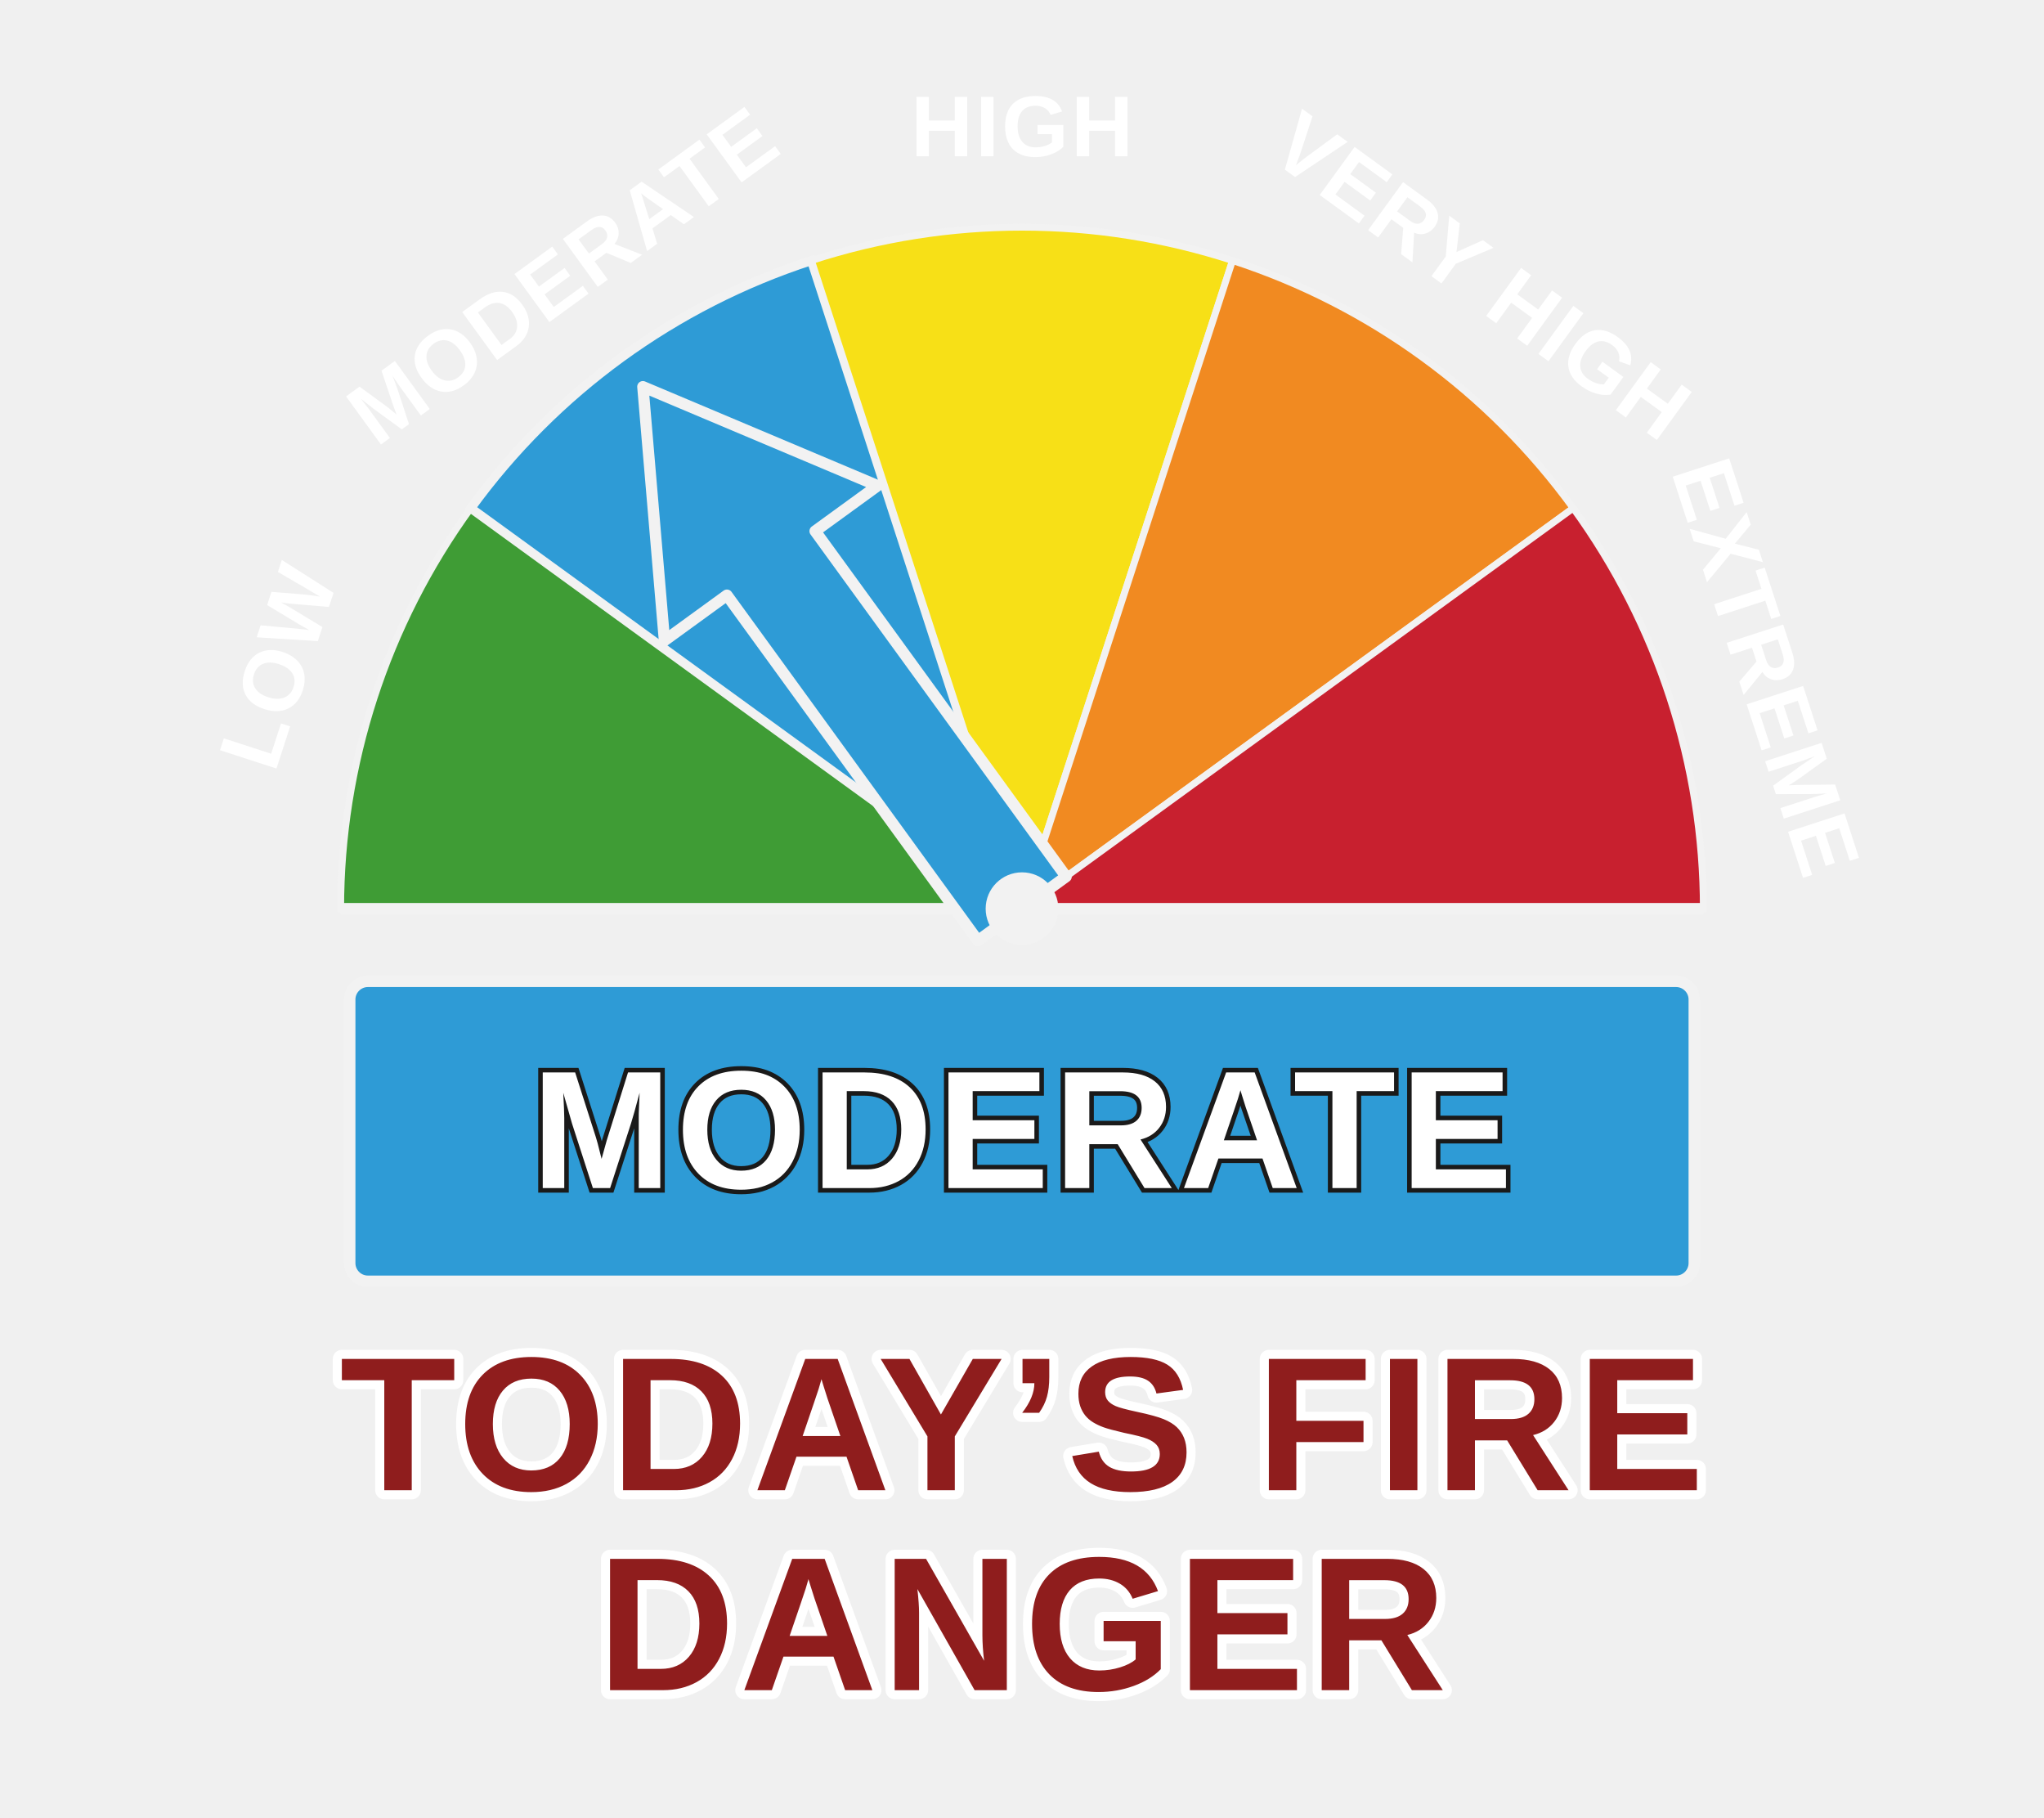
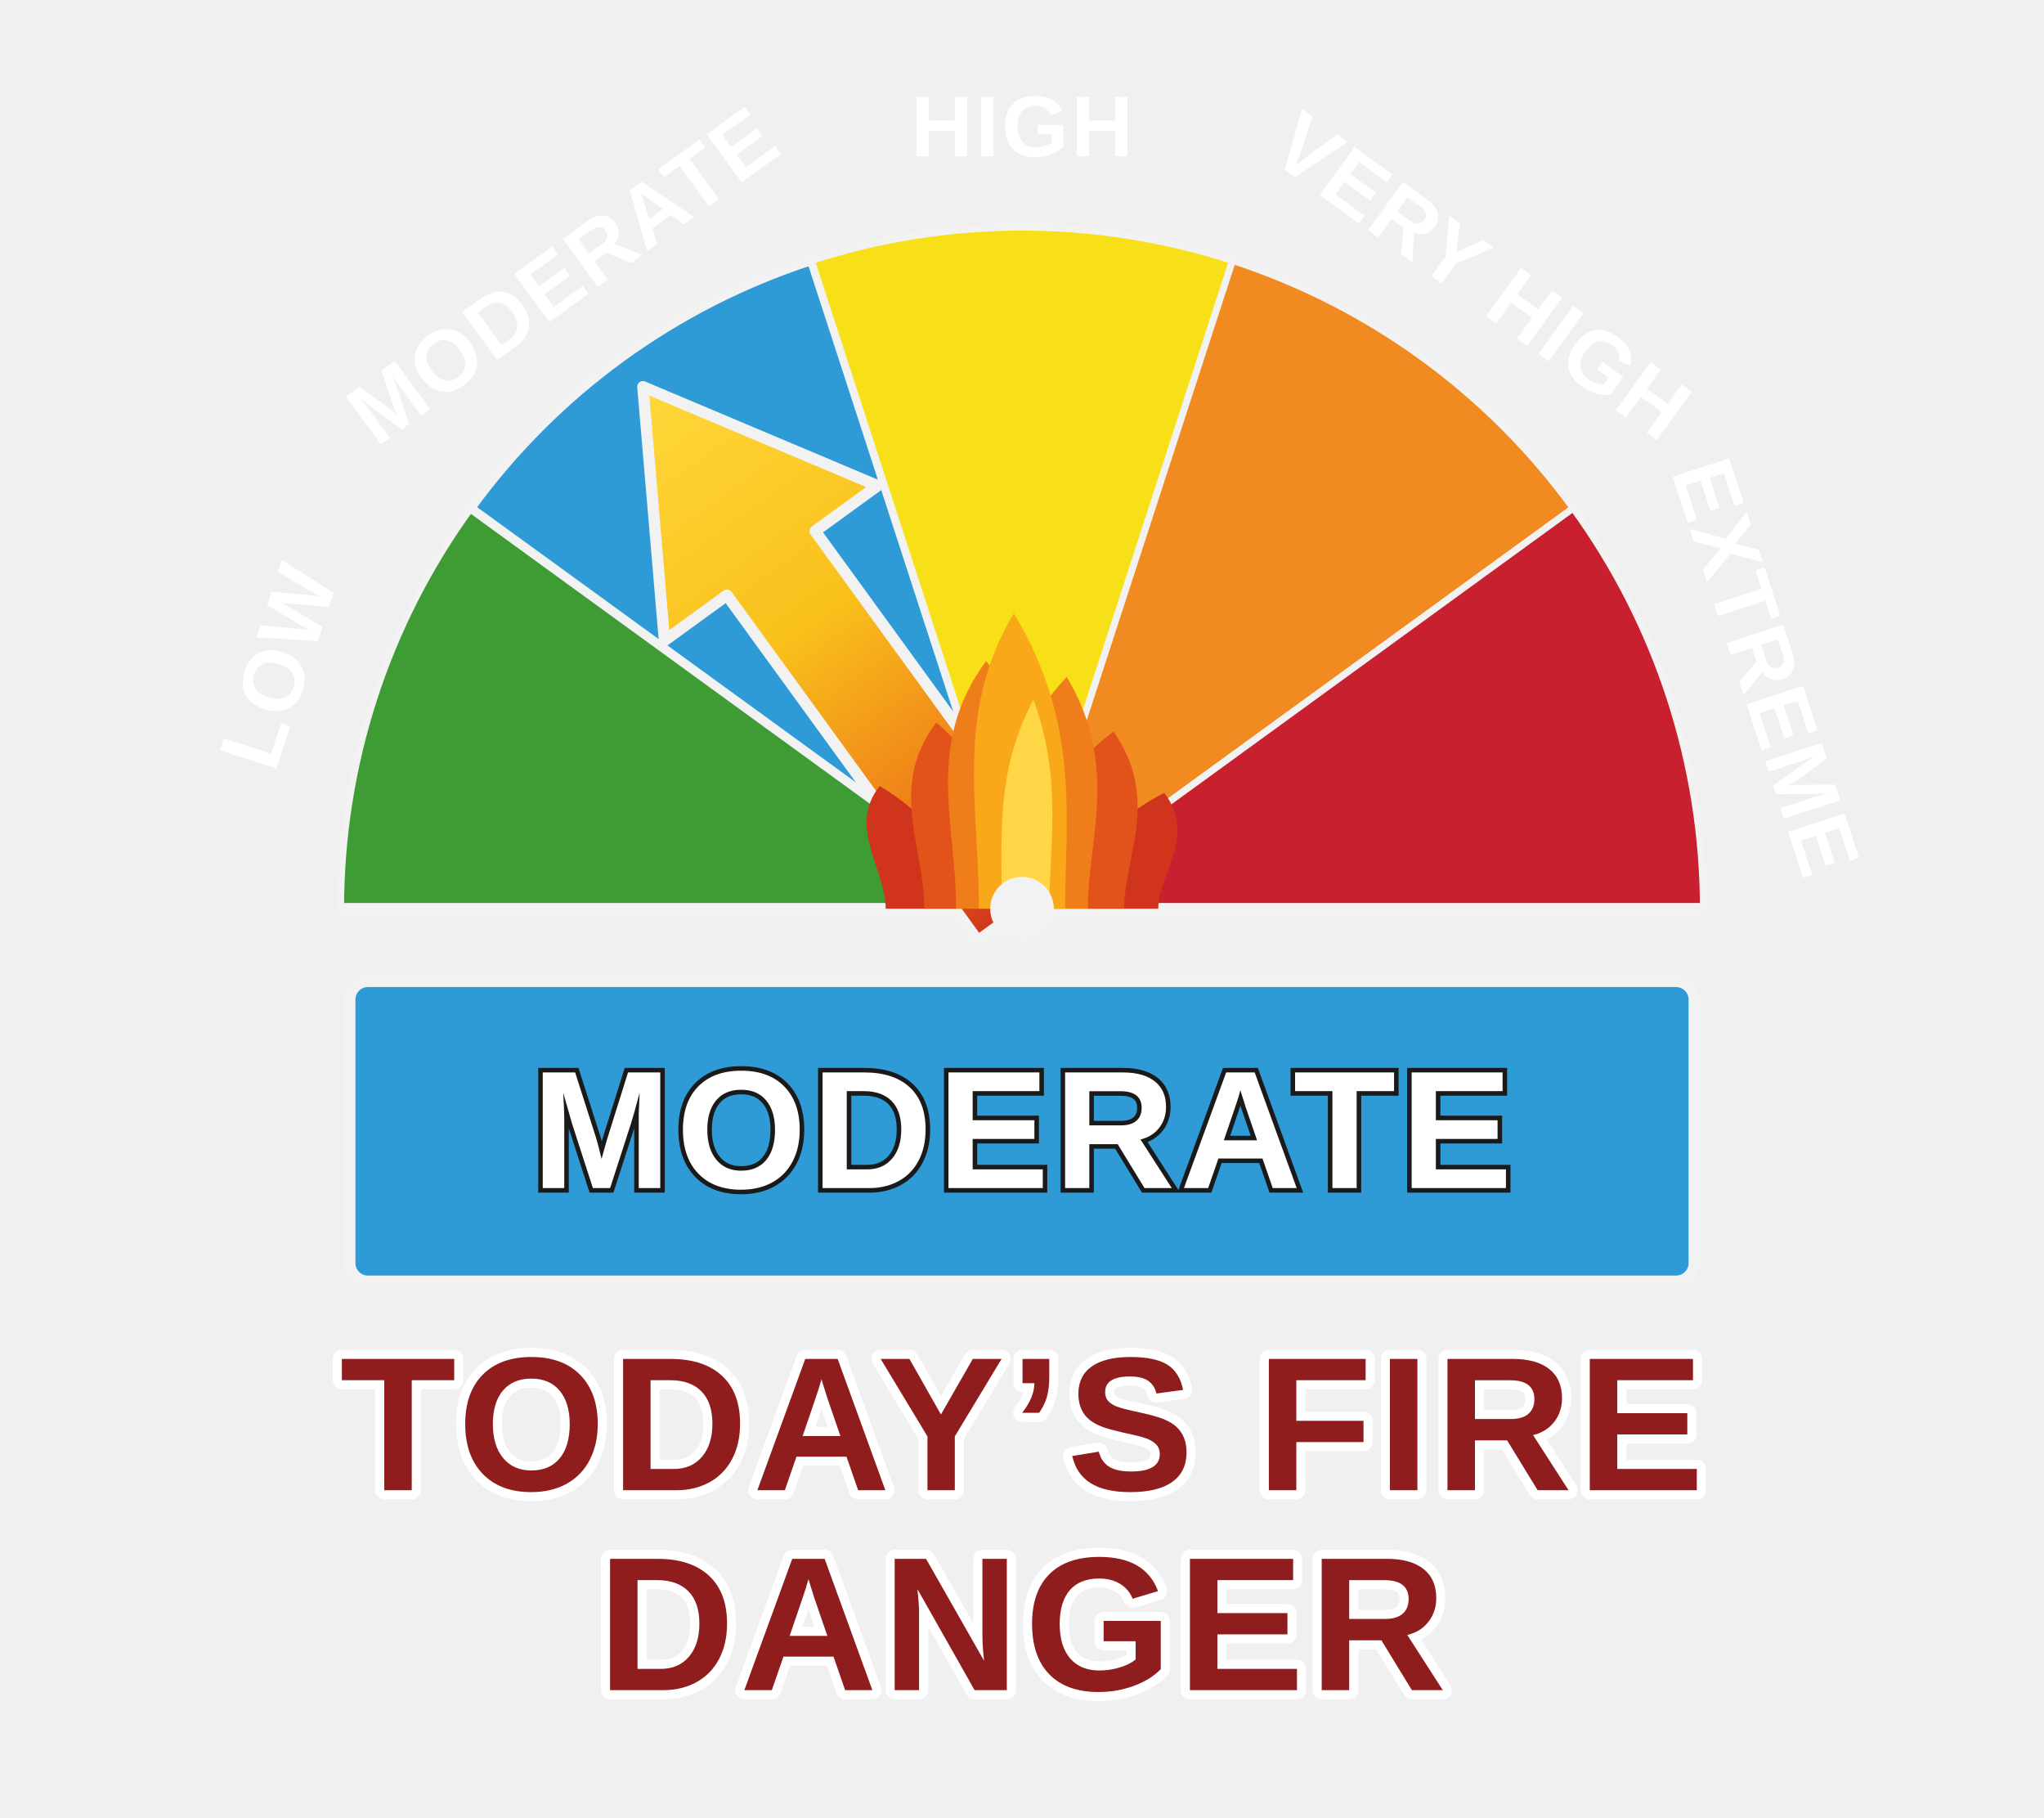
<svg xmlns="http://www.w3.org/2000/svg" viewBox="0 0 900 800" width="900" height="800" role="img" aria-labelledby="t-moderate-on-dark">
  <path d="M 450.0 400.0 L 150.0 400.0 A 300 300 0 0 1 207.3 223.7 Z" fill="#3f9c35" stroke="#f2f2f2" stroke-width="3" />
  <path d="M 450.0 400.0 L 207.3 223.7 A 300 300 0 0 1 357.3 114.7 Z" fill="#2e9bd6" stroke="#f2f2f2" stroke-width="4" />
  <path d="M 450.0 400.0 L 357.3 114.7 A 300 300 0 0 1 542.7 114.7 Z" fill="#f7e017" stroke="#f2f2f2" stroke-width="3" />
  <path d="M 450.0 400.0 L 542.7 114.7 A 300 300 0 0 1 692.7 223.7 Z" fill="#f18a21" stroke="#f2f2f2" stroke-width="3" />
  <path d="M 450.0 400.0 L 692.7 223.7 A 300 300 0 0 1 750.0 400.0 Z" fill="#c8202f" stroke="#f2f2f2" stroke-width="3" />
  <line x1="150" y1="400" x2="750" y2="400" stroke="#f2f2f2" stroke-width="5" />
  <text x="124.7" y="294.3" transform="rotate(288.0 124.7 294.3)" text-anchor="middle" dominant-baseline="middle" font-family="Oswald, 'Arial Narrow', 'Helvetica Neue', Arial, sans-serif" font-size="38" font-weight="700" fill="#ffffff" letter-spacing="1">LOW</text>
  <text x="249.0" y="123.3" transform="rotate(324.0 249.0 123.3)" text-anchor="middle" dominant-baseline="middle" font-family="Oswald, 'Arial Narrow', 'Helvetica Neue', Arial, sans-serif" font-size="38" font-weight="700" fill="#ffffff" letter-spacing="1">MODERATE</text>
  <text x="450.0" y="58.0" transform="rotate(360.0 450.0 58.0)" text-anchor="middle" dominant-baseline="middle" font-family="Oswald, 'Arial Narrow', 'Helvetica Neue', Arial, sans-serif" font-size="38" font-weight="700" fill="#ffffff" letter-spacing="1">HIGH</text>
  <text x="651.0" y="123.3" transform="rotate(396.0 651.0 123.3)" text-anchor="middle" dominant-baseline="middle" font-family="Oswald, 'Arial Narrow', 'Helvetica Neue', Arial, sans-serif" font-size="38" font-weight="700" fill="#ffffff" letter-spacing="1">VERY HIGH</text>
  <text x="775.3" y="294.3" transform="rotate(432.0 775.3 294.3)" text-anchor="middle" dominant-baseline="middle" font-family="Oswald, 'Arial Narrow', 'Helvetica Neue', Arial, sans-serif" font-size="38" font-weight="700" fill="#ffffff" letter-spacing="1">EXTREME</text>
+   <defs>
+     <linearGradient id="arrow-moderate-on-dark" gradientUnits="userSpaceOnUse" x1="450" y1="116" x2="450" y2="400">
+       <stop offset="0" stop-color="#ffd83a" />
+       <stop offset="0.45" stop-color="#f9c01b" />
+       <stop offset="0.78" stop-color="#ef7d19" />
+       <stop offset="1" stop-color="#d0341c" />
+     </linearGradient>
+   </defs>
  <g transform="rotate(-36.0 450 400)">
-     <path d="M 450 116                  L 508 212                  L 474 212                  L 474 400                  L 426 400                  L 426 212                  L 392 212 Z" fill="#2e9bd6" stroke="#f2f2f2" stroke-width="5" stroke-linejoin="round" />
+     <path d="M 450 116                  L 508 212                  L 474 212                  L 474 400                  L 426 400                  L 426 212                  L 392 212 Z" fill="url(#arrow-moderate-on-dark)" stroke="#f2f2f2" stroke-width="5" stroke-linejoin="round" />
  </g>
-   <circle cx="450" cy="400" r="16" fill="#f2f2f2" />
+   <path d="M 390 400 C 389.76 382 373 364 387.36 346 C 420 366 421 384 421 400 Z" fill="#d0341c" />
+   <path d="M 479 400 C 479.04 383 480 366 512.64 349 C 527 368 510 385 510 400 Z" fill="#d0341c" />
+   <path d="M 407 400 C 406.8 372 391 346 412.32 318 C 447 349 444 375 444 400 Z" fill="#e2521b" />
+   <path d="M 457 400 C 457.2 373 455 349 490.32 322 C 511 352 495 377 495 400 Z" fill="#e2521b" />
+   <path d="M 421 400 C 421.08 363 407 328 434.16 291 C 468 332 462 367 462 400 Z" fill="#ef7d19" />
+   <path d="M 441 400 C 441.36 365 437 333 469.68 298 C 493 337 479 369 479 400 Z" fill="#ef7d19" />
+   <path d="M 431 400 C 431.28 356 420 314 446.4 270 C 476 319 469 361 469 400 Z" fill="#f9a81a" />
+   <path d="M 441 400 C 441.3 369 438 340 455.04 308 C 468 343 462 373 462 400 Z" fill="#ffd645" />
+   <circle cx="450" cy="400" r="14" fill="#f2f2f2" />
  <rect x="154" y="432" width="592" height="132" rx="8" fill="#2e9bd6" stroke="#f2f2f2" stroke-width="5" />
  <text x="450" y="502" text-anchor="middle" dominant-baseline="middle" font-family="Oswald, 'Arial Narrow', 'Helvetica Neue', Arial, sans-serif" font-size="74" font-weight="700" fill="#ffffff" stroke="#1a1a1a" stroke-width="4" paint-order="stroke" letter-spacing="2">MODERATE</text>
  <text x="450" y="656" text-anchor="middle" font-family="Oswald, 'Arial Narrow', 'Helvetica Neue', Arial, sans-serif" font-size="84" font-weight="700" fill="#8f1d1d" stroke="#ffffff" stroke-width="8" stroke-linejoin="round" paint-order="stroke" letter-spacing="2">TODAY’S FIRE</text>
  <text x="450" y="744" text-anchor="middle" font-family="Oswald, 'Arial Narrow', 'Helvetica Neue', Arial, sans-serif" font-size="84" font-weight="700" fill="#8f1d1d" stroke="#ffffff" stroke-width="8" stroke-linejoin="round" paint-order="stroke" letter-spacing="2">DANGER</text>
</svg>
